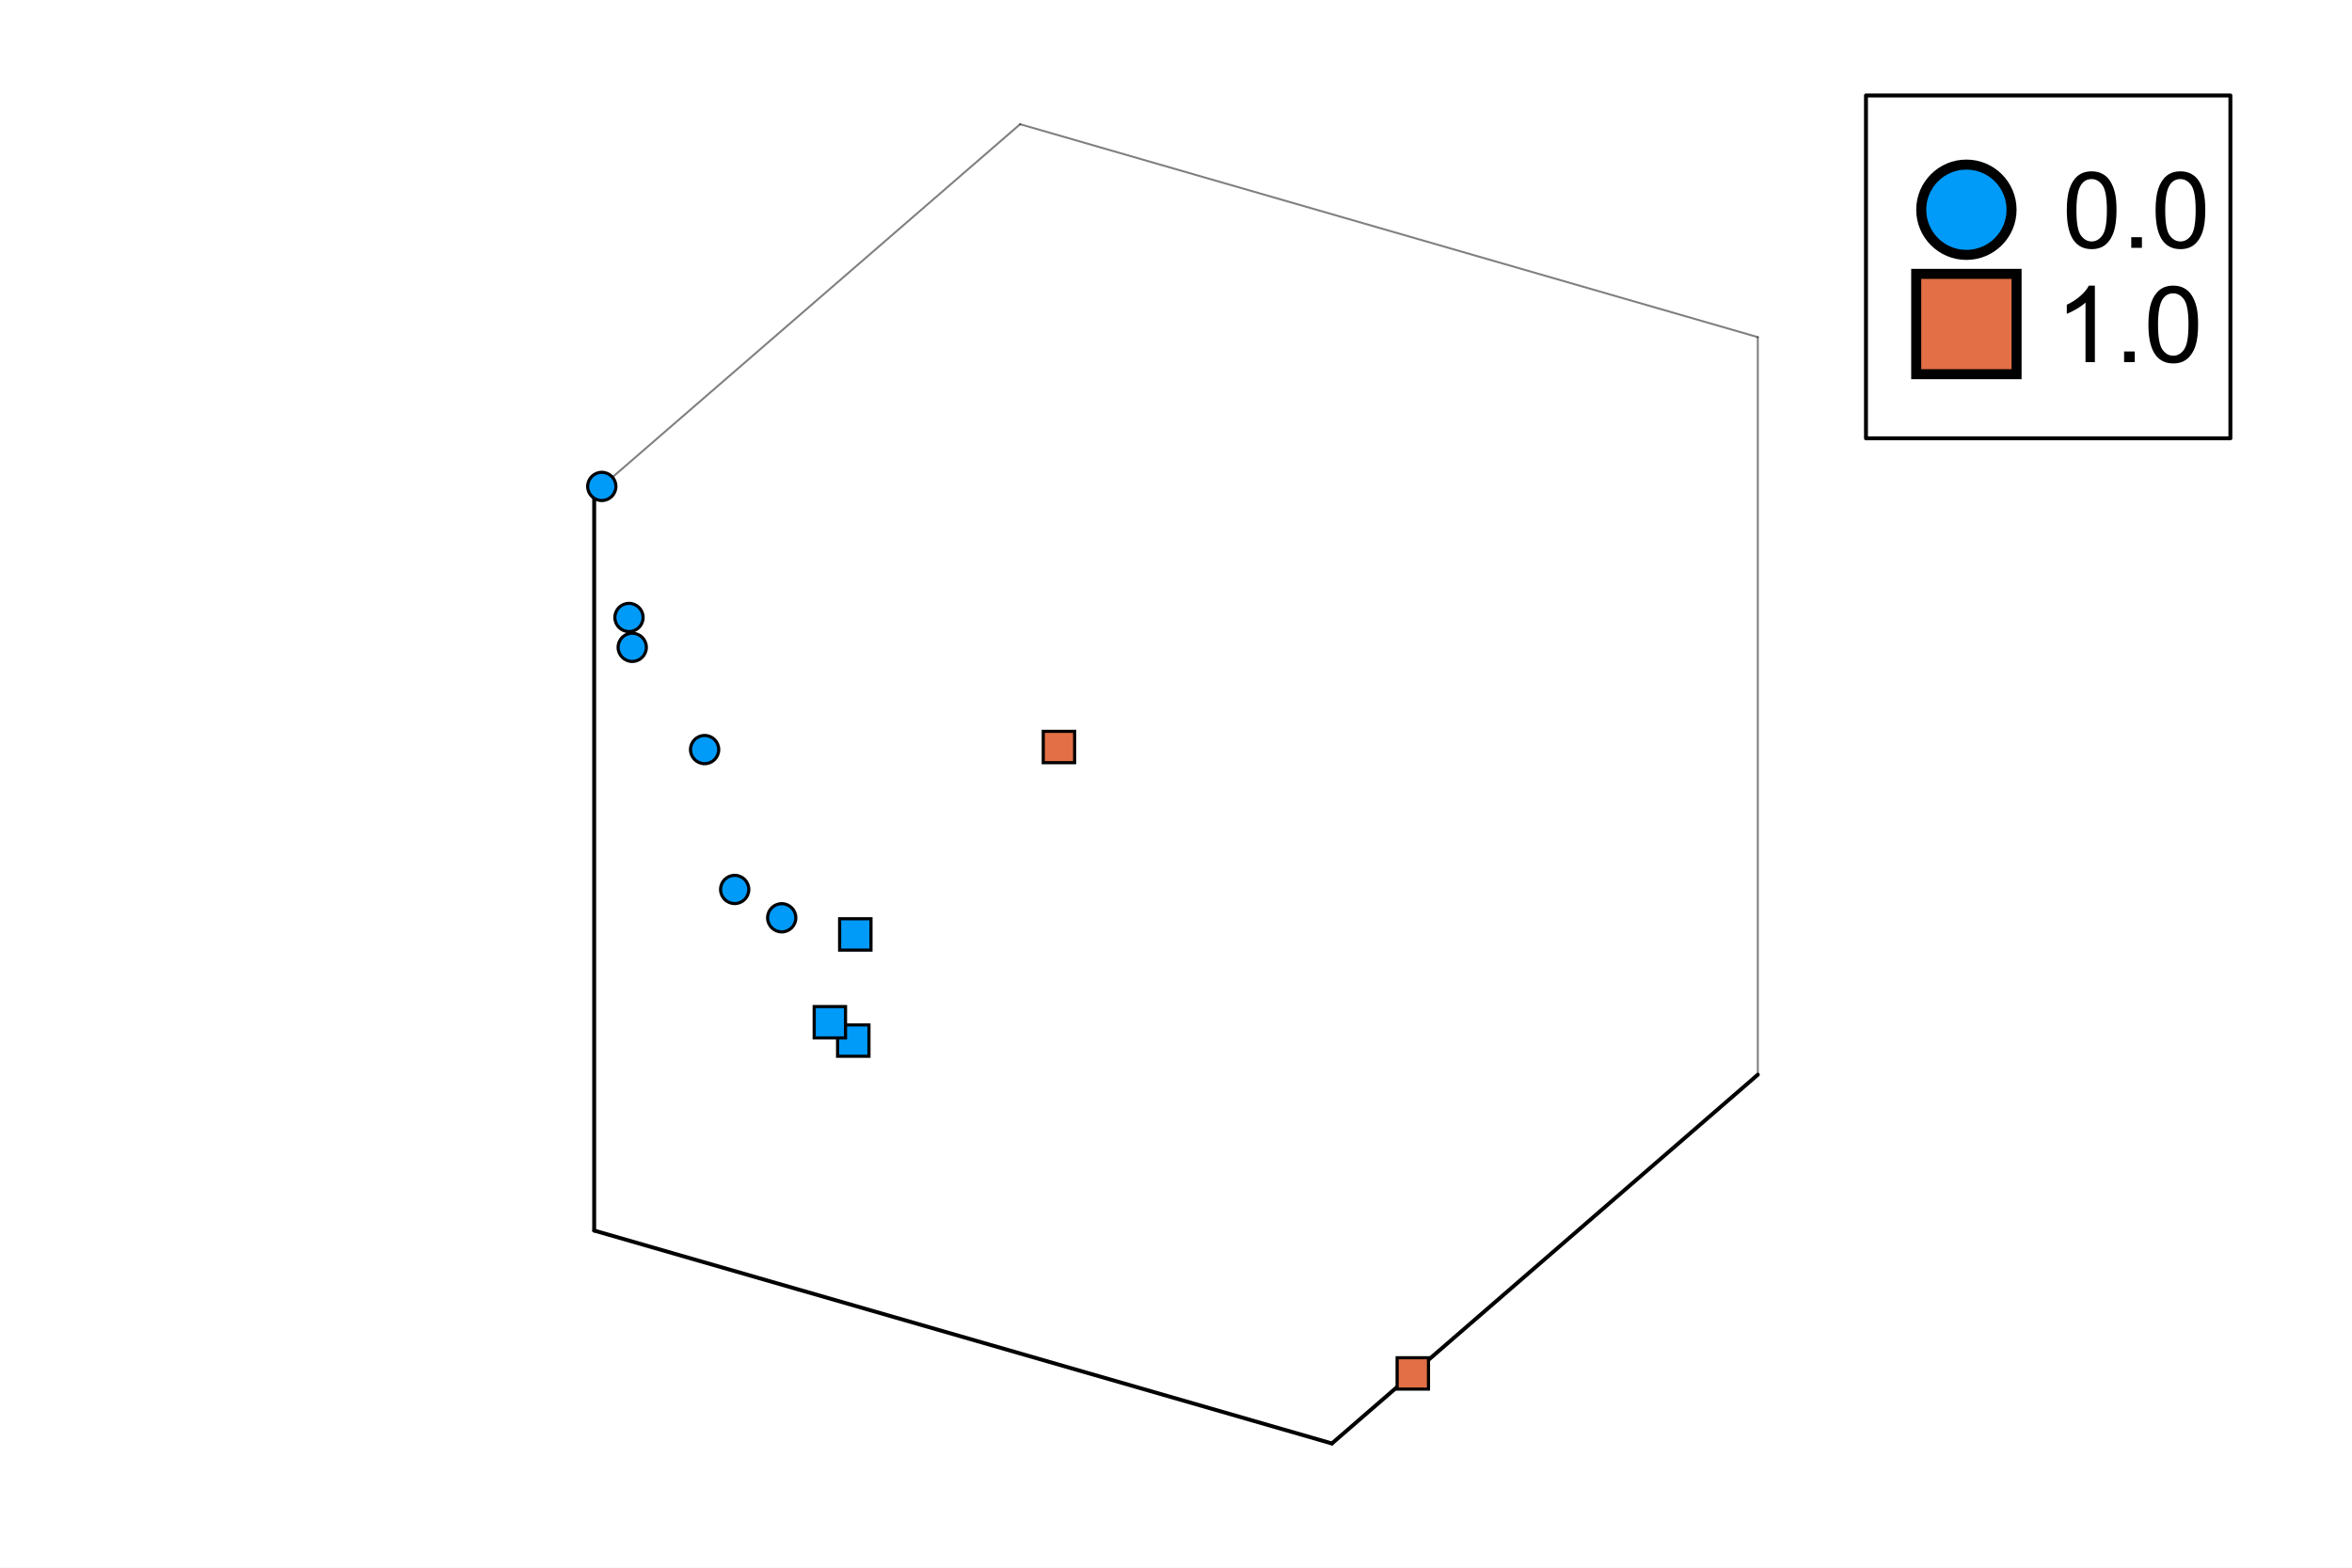
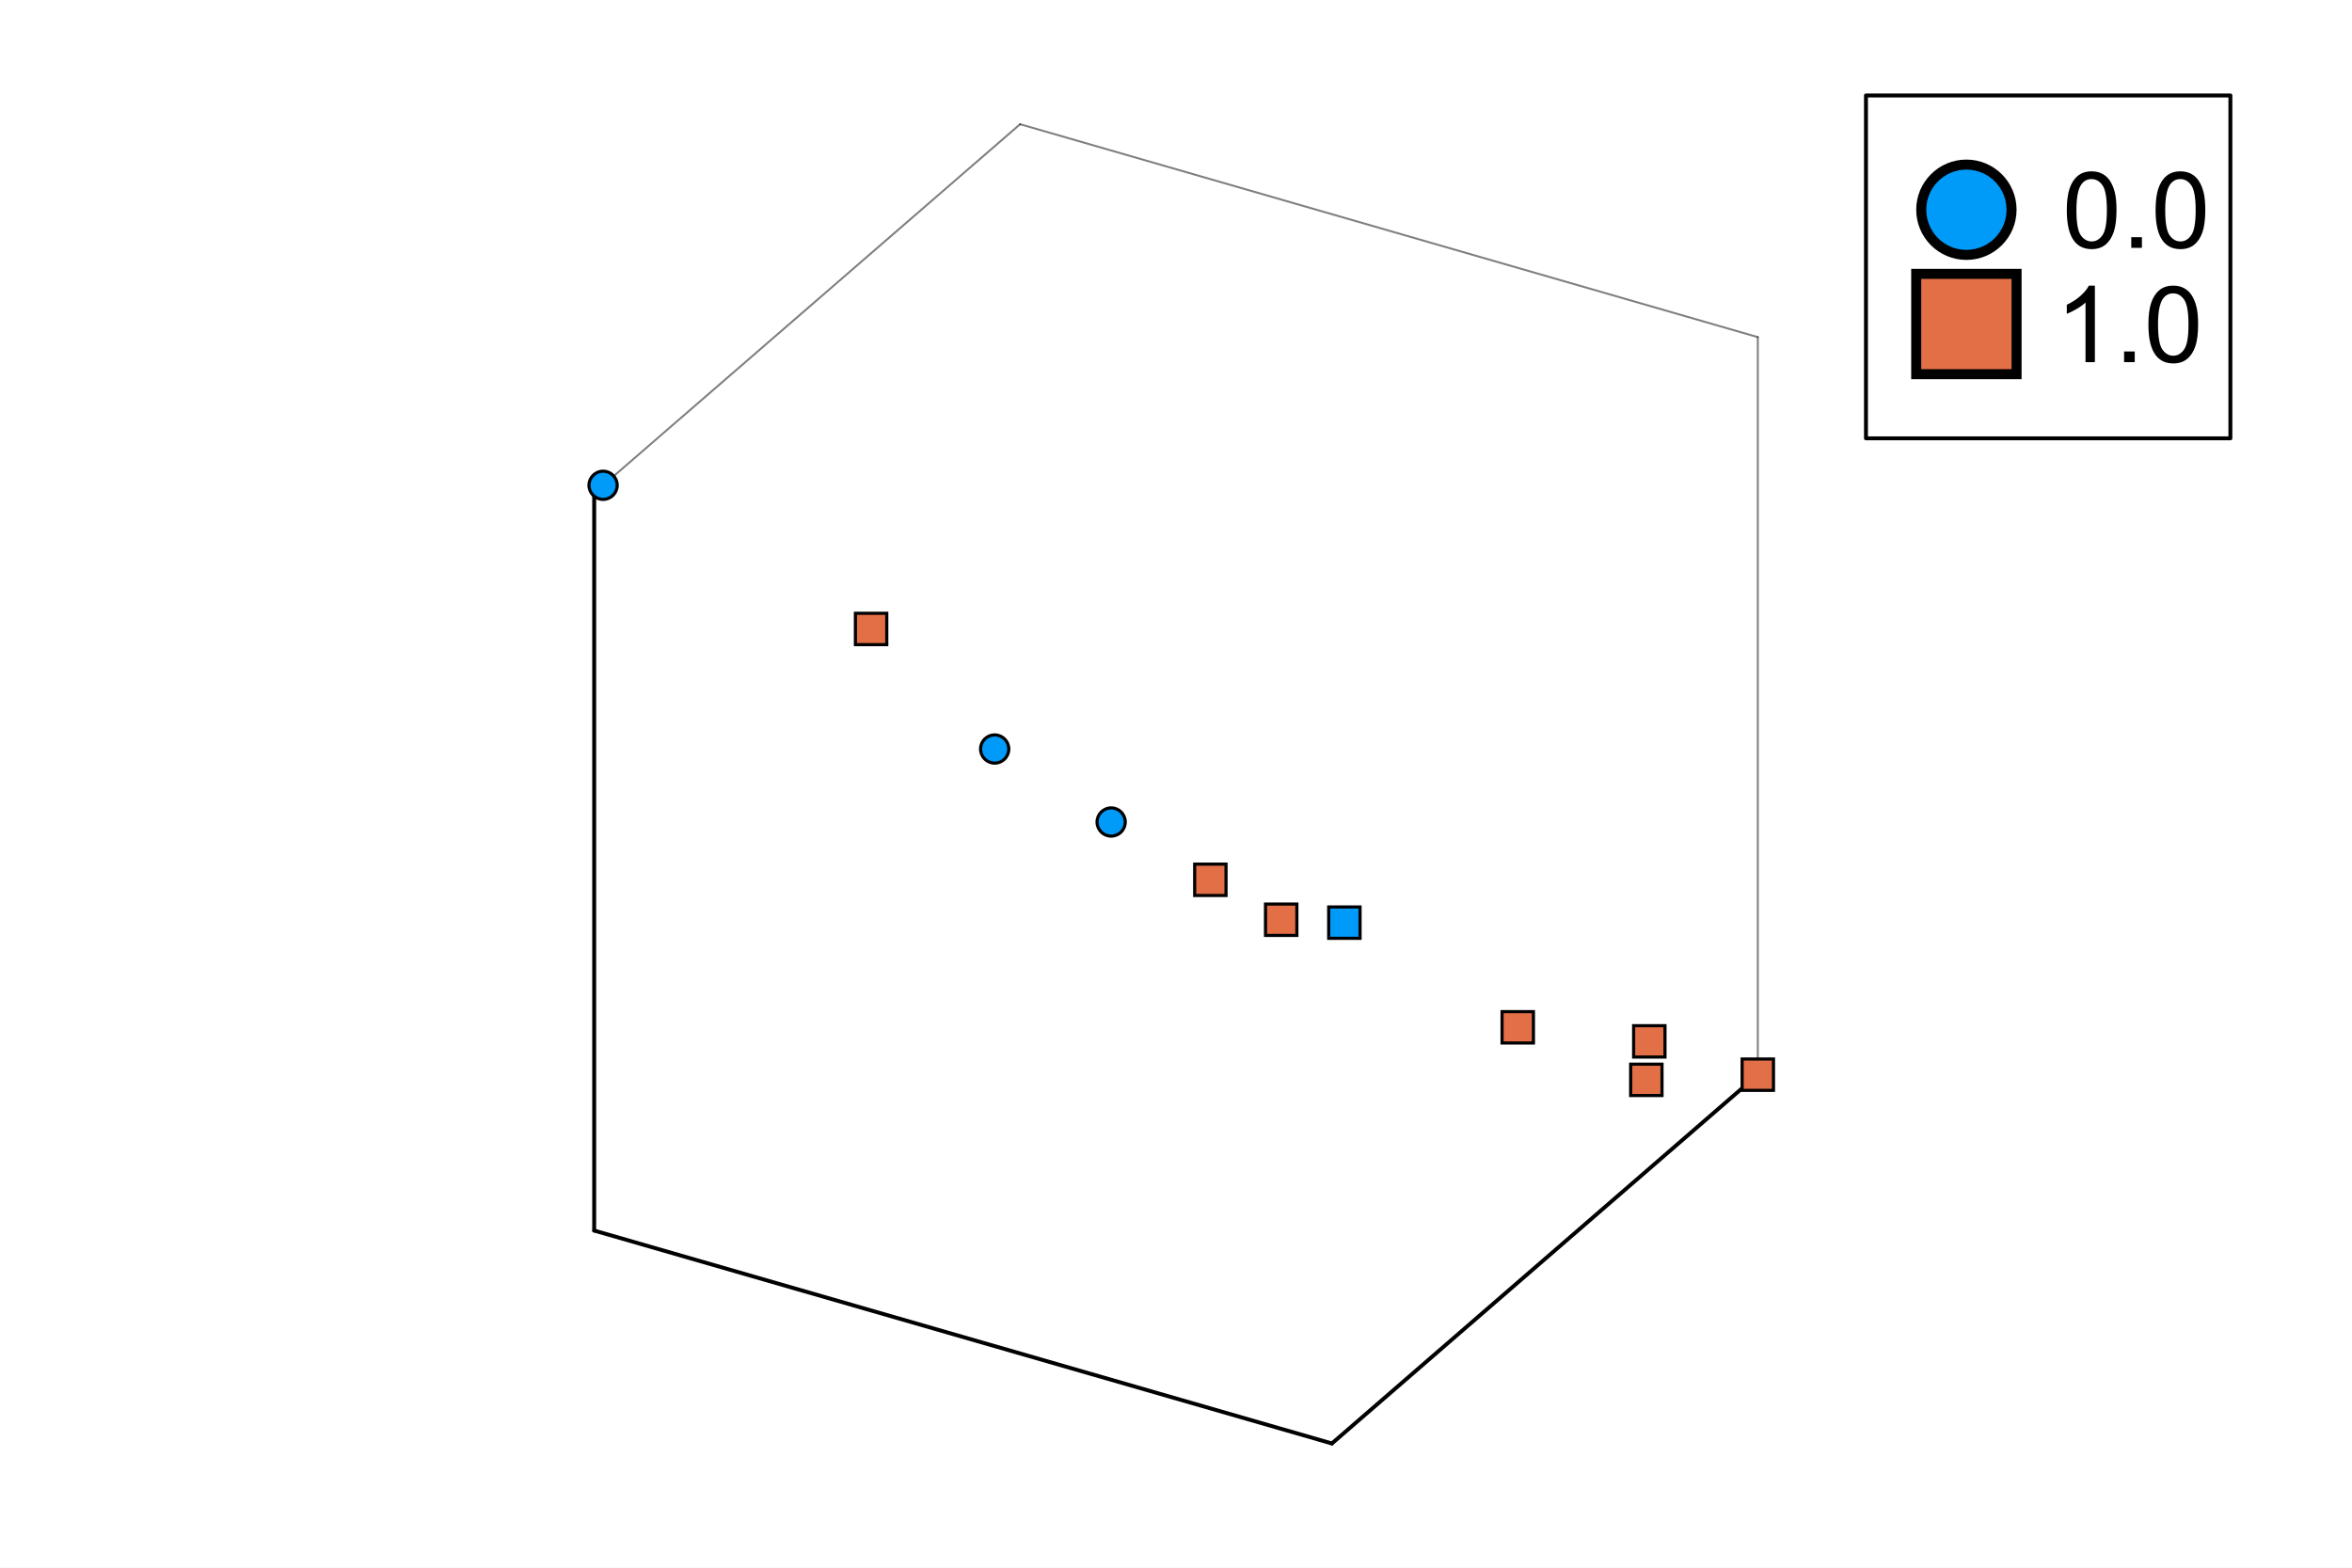
<svg xmlns="http://www.w3.org/2000/svg" width="600" height="400" viewBox="0 0 2400 1600">
  <defs>
-     <clipPath id="clip230">
+     <clipPath id="clip790">
      <rect x="0" y="0" width="2400" height="1600" />
    </clipPath>
  </defs>
-   <path clip-path="url(#clip230)" d="M0 1600 L2400 1600 L2400 8.88178e-14 L0 8.88178e-14  Z" fill="#ffffff" fill-rule="evenodd" fill-opacity="1" />
+   <path clip-path="url(#clip790)" d="M0 1600 L2400 1600 L2400 8.88178e-14 L0 8.88178e-14  Z" fill="#ffffff" fill-rule="evenodd" fill-opacity="1" />
  <defs>
-     <clipPath id="clip231">
+     <clipPath id="clip791">
      <rect x="480" y="0" width="1681" height="1600" />
    </clipPath>
  </defs>
  <defs>
-     <clipPath id="clip232">
+     <clipPath id="clip792">
      <rect x="47" y="47" width="2307" height="1507" />
    </clipPath>
  </defs>
-   <path clip-path="url(#clip232)" d="M-1458.21 2847.5 L-1458.21 821.479 L-432.736 -191.53 L1343.44 393.331 L1343.44 2419.35 L317.965 3432.36 L-1458.21 2847.5  Z" fill="#ffffff" fill-rule="evenodd" fill-opacity="1" />
-   <polyline clip-path="url(#clip230)" style="stroke:#000000; stroke-linecap:round; stroke-linejoin:round; stroke-width:4; stroke-opacity:1; fill:none" points="606.32,1255.92 1359.08,1473.22 " />
-   <polyline clip-path="url(#clip230)" style="stroke:#000000; stroke-linecap:round; stroke-linejoin:round; stroke-width:2; stroke-opacity:0.5; fill:none" points="1040.92,126.782 1793.68,344.084 " />
-   <polyline clip-path="url(#clip230)" style="stroke:#000000; stroke-linecap:round; stroke-linejoin:round; stroke-width:4; stroke-opacity:1; fill:none" points="1359.08,1473.22 1793.68,1096.84 " />
-   <polyline clip-path="url(#clip230)" style="stroke:#000000; stroke-linecap:round; stroke-linejoin:round; stroke-width:2; stroke-opacity:0.5; fill:none" points="606.32,503.16 1040.92,126.782 " />
-   <polyline clip-path="url(#clip230)" style="stroke:#000000; stroke-linecap:round; stroke-linejoin:round; stroke-width:4; stroke-opacity:1; fill:none" points="606.32,1255.92 606.32,503.16 " />
-   <polyline clip-path="url(#clip230)" style="stroke:#000000; stroke-linecap:round; stroke-linejoin:round; stroke-width:2; stroke-opacity:0.5; fill:none" points="1793.68,1096.84 1793.68,344.084 " />
-   <circle clip-path="url(#clip232)" cx="749.681" cy="907.791" r="14.4" fill="#009af9" fill-rule="evenodd" fill-opacity="1" stroke="#000000" stroke-opacity="1" stroke-width="3.2" />
-   <circle clip-path="url(#clip232)" cx="645.13" cy="660.679" r="14.4" fill="#009af9" fill-rule="evenodd" fill-opacity="1" stroke="#000000" stroke-opacity="1" stroke-width="3.2" />
-   <path clip-path="url(#clip232)" d="M856.754 937.704 L856.754 969.704 L888.754 969.704 L888.754 937.704 L856.754 937.704 Z" fill="#009af9" fill-rule="evenodd" fill-opacity="1" stroke="#000000" stroke-opacity="1" stroke-width="3.2" />
-   <path clip-path="url(#clip232)" d="M854.691 1046.03 L854.691 1078.03 L886.691 1078.03 L886.691 1046.03 L854.691 1046.03 Z" fill="#009af9" fill-rule="evenodd" fill-opacity="1" stroke="#000000" stroke-opacity="1" stroke-width="3.2" />
-   <path clip-path="url(#clip232)" d="M830.794 1027.31 L830.794 1059.31 L862.794 1059.31 L862.794 1027.31 L830.794 1027.31 Z" fill="#009af9" fill-rule="evenodd" fill-opacity="1" stroke="#000000" stroke-opacity="1" stroke-width="3.2" />
-   <circle clip-path="url(#clip232)" cx="797.669" cy="936.7" r="14.4" fill="#009af9" fill-rule="evenodd" fill-opacity="1" stroke="#000000" stroke-opacity="1" stroke-width="3.2" />
-   <circle clip-path="url(#clip232)" cx="614.074" cy="496.445" r="14.4" fill="#009af9" fill-rule="evenodd" fill-opacity="1" stroke="#000000" stroke-opacity="1" stroke-width="3.2" />
-   <circle clip-path="url(#clip232)" cx="641.822" cy="630.187" r="14.4" fill="#009af9" fill-rule="evenodd" fill-opacity="1" stroke="#000000" stroke-opacity="1" stroke-width="3.2" />
-   <circle clip-path="url(#clip232)" cx="718.993" cy="765.031" r="14.4" fill="#009af9" fill-rule="evenodd" fill-opacity="1" stroke="#000000" stroke-opacity="1" stroke-width="3.2" />
-   <path clip-path="url(#clip232)" d="M1425.64 1385.72 L1425.64 1417.72 L1457.64 1417.72 L1457.64 1385.72 L1425.64 1385.72 Z" fill="#e26f46" fill-rule="evenodd" fill-opacity="1" stroke="#000000" stroke-opacity="1" stroke-width="3.2" />
-   <path clip-path="url(#clip232)" d="M1064.55 746.406 L1064.55 778.406 L1096.55 778.406 L1096.55 746.406 L1064.55 746.406 Z" fill="#e26f46" fill-rule="evenodd" fill-opacity="1" stroke="#000000" stroke-opacity="1" stroke-width="3.2" />
-   <path clip-path="url(#clip230)" d="M1904.05 447.348 L2275.91 447.348 L2275.91 97.428 L1904.05 97.428  Z" fill="#ffffff" fill-rule="evenodd" fill-opacity="1" />
-   <polyline clip-path="url(#clip230)" style="stroke:#000000; stroke-linecap:round; stroke-linejoin:round; stroke-width:4; stroke-opacity:1; fill:none" points="1904.05,447.348 2275.91,447.348 2275.91,97.428 1904.05,97.428 1904.05,447.348 " />
-   <circle clip-path="url(#clip230)" cx="2006.52" cy="214.068" r="46.08" fill="#009af9" fill-rule="evenodd" fill-opacity="1" stroke="#000000" stroke-opacity="1" stroke-width="10.24" />
-   <path clip-path="url(#clip230)" d="M2108.98 214.598 Q2108.98 200.807 2111.8 192.427 Q2114.66 183.993 2120.23 179.431 Q2125.85 174.87 2134.34 174.87 Q2140.6 174.87 2145.32 177.416 Q2150.04 179.909 2153.12 184.682 Q2156.19 189.403 2157.94 196.246 Q2159.69 203.035 2159.69 214.598 Q2159.69 228.283 2156.88 236.717 Q2154.07 245.098 2148.45 249.712 Q2142.88 254.274 2134.34 254.274 Q2123.09 254.274 2116.68 246.211 Q2108.98 236.505 2108.98 214.598 M2118.8 214.598 Q2118.8 233.747 2123.25 240.112 Q2127.76 246.424 2134.34 246.424 Q2140.92 246.424 2145.37 240.059 Q2149.88 233.693 2149.88 214.598 Q2149.88 195.397 2145.37 189.085 Q2140.92 182.773 2134.23 182.773 Q2127.65 182.773 2123.73 188.342 Q2118.8 195.45 2118.8 214.598 Z" fill="#000000" fill-rule="nonzero" fill-opacity="1" />
-   <path clip-path="url(#clip230)" d="M2174.76 252.948 L2174.76 242.074 L2185.63 242.074 L2185.63 252.948 L2174.76 252.948 Z" fill="#000000" fill-rule="nonzero" fill-opacity="1" />
-   <path clip-path="url(#clip230)" d="M2199.58 214.598 Q2199.58 200.807 2202.39 192.427 Q2205.26 183.993 2210.83 179.431 Q2216.45 174.87 2224.93 174.87 Q2231.19 174.87 2235.91 177.416 Q2240.64 179.909 2243.71 184.682 Q2246.79 189.403 2248.54 196.246 Q2250.29 203.035 2250.29 214.598 Q2250.29 228.283 2247.48 236.717 Q2244.67 245.098 2239.04 249.712 Q2233.47 254.274 2224.93 254.274 Q2213.69 254.274 2207.27 246.211 Q2199.58 236.505 2199.58 214.598 M2209.39 214.598 Q2209.39 233.747 2213.85 240.112 Q2218.36 246.424 2224.93 246.424 Q2231.51 246.424 2235.97 240.059 Q2240.48 233.693 2240.48 214.598 Q2240.48 195.397 2235.97 189.085 Q2231.51 182.773 2224.83 182.773 Q2218.25 182.773 2214.33 188.342 Q2209.39 195.45 2209.39 214.598 Z" fill="#000000" fill-rule="nonzero" fill-opacity="1" />
-   <path clip-path="url(#clip230)" d="M1955.32 279.508 L1955.32 381.908 L2057.72 381.908 L2057.72 279.508 L1955.32 279.508 Z" fill="#e26f46" fill-rule="evenodd" fill-opacity="1" stroke="#000000" stroke-opacity="1" stroke-width="10.24" />
-   <path clip-path="url(#clip230)" d="M2137.63 369.588 L2128.08 369.588 L2128.08 308.748 Q2124.63 312.037 2119.01 315.326 Q2113.44 318.614 2108.98 320.258 L2108.98 311.029 Q2116.99 307.263 2122.99 301.906 Q2128.98 296.549 2131.47 291.51 L2137.63 291.51 L2137.63 369.588 Z" fill="#000000" fill-rule="nonzero" fill-opacity="1" />
-   <path clip-path="url(#clip230)" d="M2167.44 369.588 L2167.44 358.714 L2178.31 358.714 L2178.31 369.588 L2167.44 369.588 Z" fill="#000000" fill-rule="nonzero" fill-opacity="1" />
-   <path clip-path="url(#clip230)" d="M2192.26 331.238 Q2192.26 317.447 2195.07 309.067 Q2197.94 300.633 2203.51 296.071 Q2209.13 291.51 2217.61 291.51 Q2223.87 291.51 2228.59 294.056 Q2233.32 296.549 2236.39 301.322 Q2239.47 306.043 2241.22 312.886 Q2242.97 319.675 2242.97 331.238 Q2242.97 344.923 2240.16 353.357 Q2237.35 361.738 2231.72 366.352 Q2226.15 370.914 2217.61 370.914 Q2206.37 370.914 2199.95 362.851 Q2192.26 353.145 2192.26 331.238 M2202.07 331.238 Q2202.07 350.387 2206.53 356.752 Q2211.04 363.064 2217.61 363.064 Q2224.19 363.064 2228.65 356.699 Q2233.16 350.333 2233.16 331.238 Q2233.16 312.037 2228.65 305.725 Q2224.19 299.413 2217.51 299.413 Q2210.93 299.413 2207.01 304.982 Q2202.07 312.09 2202.07 331.238 Z" fill="#000000" fill-rule="nonzero" fill-opacity="1" />
+   <path clip-path="url(#clip792)" d="M-922.588 2741.09 L-922.588 1407.66 L-579.891 740.945 L13.678 1125.87 L13.678 2459.3 L-329.019 3126.02 L-922.588 2741.09  Z" fill="#ffffff" fill-rule="evenodd" fill-opacity="1" />
+   <polyline clip-path="url(#clip790)" style="stroke:#000000; stroke-linecap:round; stroke-linejoin:round; stroke-width:4; stroke-opacity:1; fill:none" points="606.32,1255.92 1359.08,1473.22 " />
+   <polyline clip-path="url(#clip790)" style="stroke:#000000; stroke-linecap:round; stroke-linejoin:round; stroke-width:2; stroke-opacity:0.5; fill:none" points="1040.92,126.782 1793.68,344.084 " />
+   <polyline clip-path="url(#clip790)" style="stroke:#000000; stroke-linecap:round; stroke-linejoin:round; stroke-width:4; stroke-opacity:1; fill:none" points="1359.08,1473.22 1793.68,1096.84 " />
+   <polyline clip-path="url(#clip790)" style="stroke:#000000; stroke-linecap:round; stroke-linejoin:round; stroke-width:2; stroke-opacity:0.5; fill:none" points="606.32,503.16 1040.92,126.782 " />
+   <polyline clip-path="url(#clip790)" style="stroke:#000000; stroke-linecap:round; stroke-linejoin:round; stroke-width:4; stroke-opacity:1; fill:none" points="606.32,1255.92 606.32,503.16 " />
+   <polyline clip-path="url(#clip790)" style="stroke:#000000; stroke-linecap:round; stroke-linejoin:round; stroke-width:2; stroke-opacity:0.5; fill:none" points="1793.68,1096.84 1793.68,344.084 " />
+   <circle clip-path="url(#clip792)" cx="1014.98" cy="764.454" r="14.4" fill="#009af9" fill-rule="evenodd" fill-opacity="1" stroke="#000000" stroke-opacity="1" stroke-width="3.2" />
+   <circle clip-path="url(#clip792)" cx="1133.84" cy="838.955" r="14.4" fill="#009af9" fill-rule="evenodd" fill-opacity="1" stroke="#000000" stroke-opacity="1" stroke-width="3.2" />
+   <circle clip-path="url(#clip792)" cx="615.406" cy="495.291" r="14.4" fill="#009af9" fill-rule="evenodd" fill-opacity="1" stroke="#000000" stroke-opacity="1" stroke-width="3.2" />
+   <path clip-path="url(#clip792)" d="M1355.82 925.651 L1355.82 957.651 L1387.82 957.651 L1387.82 925.651 L1355.82 925.651 Z" fill="#009af9" fill-rule="evenodd" fill-opacity="1" stroke="#000000" stroke-opacity="1" stroke-width="3.2" />
+   <path clip-path="url(#clip792)" d="M1666.97 1046.83 L1666.97 1078.83 L1698.97 1078.83 L1698.97 1046.83 L1666.97 1046.83 Z" fill="#e26f46" fill-rule="evenodd" fill-opacity="1" stroke="#000000" stroke-opacity="1" stroke-width="3.2" />
+   <path clip-path="url(#clip792)" d="M1663.93 1086.11 L1663.93 1118.11 L1695.93 1118.11 L1695.93 1086.11 L1663.93 1086.11 Z" fill="#e26f46" fill-rule="evenodd" fill-opacity="1" stroke="#000000" stroke-opacity="1" stroke-width="3.2" />
+   <path clip-path="url(#clip792)" d="M1219.05 881.939 L1219.05 913.939 L1251.05 913.939 L1251.05 881.939 L1219.05 881.939 Z" fill="#e26f46" fill-rule="evenodd" fill-opacity="1" stroke="#000000" stroke-opacity="1" stroke-width="3.2" />
+   <path clip-path="url(#clip792)" d="M1532.72 1032.49 L1532.72 1064.49 L1564.72 1064.49 L1564.72 1032.49 L1532.72 1032.49 Z" fill="#e26f46" fill-rule="evenodd" fill-opacity="1" stroke="#000000" stroke-opacity="1" stroke-width="3.2" />
+   <path clip-path="url(#clip792)" d="M1291.34 922.689 L1291.34 954.689 L1323.34 954.689 L1323.34 922.689 L1291.34 922.689 Z" fill="#e26f46" fill-rule="evenodd" fill-opacity="1" stroke="#000000" stroke-opacity="1" stroke-width="3.2" />
+   <path clip-path="url(#clip792)" d="M872.867 625.931 L872.867 657.931 L904.867 657.931 L904.867 625.931 L872.867 625.931 Z" fill="#e26f46" fill-rule="evenodd" fill-opacity="1" stroke="#000000" stroke-opacity="1" stroke-width="3.2" />
+   <path clip-path="url(#clip792)" d="M1777.68 1080.84 L1777.68 1112.84 L1809.68 1112.84 L1809.68 1080.84 L1777.68 1080.84 Z" fill="#e26f46" fill-rule="evenodd" fill-opacity="1" stroke="#000000" stroke-opacity="1" stroke-width="3.2" />
+   <path clip-path="url(#clip790)" d="M1904.05 447.348 L2275.91 447.348 L2275.91 97.428 L1904.05 97.428  Z" fill="#ffffff" fill-rule="evenodd" fill-opacity="1" />
+   <polyline clip-path="url(#clip790)" style="stroke:#000000; stroke-linecap:round; stroke-linejoin:round; stroke-width:4; stroke-opacity:1; fill:none" points="1904.05,447.348 2275.91,447.348 2275.91,97.428 1904.05,97.428 1904.05,447.348 " />
+   <circle clip-path="url(#clip790)" cx="2006.52" cy="214.068" r="46.08" fill="#009af9" fill-rule="evenodd" fill-opacity="1" stroke="#000000" stroke-opacity="1" stroke-width="10.24" />
+   <path clip-path="url(#clip790)" d="M2108.98 214.598 Q2108.98 200.807 2111.8 192.427 Q2114.66 183.993 2120.23 179.431 Q2125.85 174.87 2134.34 174.87 Q2140.6 174.87 2145.32 177.416 Q2150.04 179.909 2153.12 184.682 Q2156.19 189.403 2157.94 196.246 Q2159.69 203.035 2159.69 214.598 Q2159.69 228.283 2156.88 236.717 Q2154.07 245.098 2148.45 249.712 Q2142.88 254.274 2134.34 254.274 Q2123.09 254.274 2116.68 246.211 Q2108.98 236.505 2108.98 214.598 M2118.8 214.598 Q2118.8 233.747 2123.25 240.112 Q2127.76 246.424 2134.34 246.424 Q2140.92 246.424 2145.37 240.059 Q2149.88 233.693 2149.88 214.598 Q2149.88 195.397 2145.37 189.085 Q2140.92 182.773 2134.23 182.773 Q2127.65 182.773 2123.73 188.342 Q2118.8 195.45 2118.8 214.598 Z" fill="#000000" fill-rule="nonzero" fill-opacity="1" />
+   <path clip-path="url(#clip790)" d="M2174.76 252.948 L2174.76 242.074 L2185.63 242.074 L2185.63 252.948 L2174.76 252.948 Z" fill="#000000" fill-rule="nonzero" fill-opacity="1" />
+   <path clip-path="url(#clip790)" d="M2199.58 214.598 Q2199.58 200.807 2202.39 192.427 Q2205.26 183.993 2210.83 179.431 Q2216.45 174.87 2224.93 174.87 Q2231.19 174.87 2235.91 177.416 Q2240.64 179.909 2243.71 184.682 Q2246.79 189.403 2248.54 196.246 Q2250.29 203.035 2250.29 214.598 Q2250.29 228.283 2247.48 236.717 Q2244.67 245.098 2239.04 249.712 Q2233.47 254.274 2224.93 254.274 Q2213.69 254.274 2207.27 246.211 Q2199.58 236.505 2199.58 214.598 M2209.39 214.598 Q2209.39 233.747 2213.85 240.112 Q2218.36 246.424 2224.93 246.424 Q2231.51 246.424 2235.97 240.059 Q2240.48 233.693 2240.48 214.598 Q2240.48 195.397 2235.97 189.085 Q2231.51 182.773 2224.83 182.773 Q2218.25 182.773 2214.33 188.342 Q2209.39 195.45 2209.39 214.598 Z" fill="#000000" fill-rule="nonzero" fill-opacity="1" />
+   <path clip-path="url(#clip790)" d="M1955.32 279.508 L1955.32 381.908 L2057.72 381.908 L2057.72 279.508 L1955.32 279.508 Z" fill="#e26f46" fill-rule="evenodd" fill-opacity="1" stroke="#000000" stroke-opacity="1" stroke-width="10.24" />
+   <path clip-path="url(#clip790)" d="M2137.63 369.588 L2128.08 369.588 L2128.08 308.748 Q2124.63 312.037 2119.01 315.326 Q2113.44 318.614 2108.98 320.258 L2108.98 311.029 Q2116.99 307.263 2122.99 301.906 Q2128.98 296.549 2131.47 291.51 L2137.63 291.51 L2137.63 369.588 Z" fill="#000000" fill-rule="nonzero" fill-opacity="1" />
+   <path clip-path="url(#clip790)" d="M2167.44 369.588 L2167.44 358.714 L2178.31 358.714 L2178.31 369.588 L2167.44 369.588 Z" fill="#000000" fill-rule="nonzero" fill-opacity="1" />
+   <path clip-path="url(#clip790)" d="M2192.26 331.238 Q2192.26 317.447 2195.07 309.067 Q2197.94 300.633 2203.51 296.071 Q2209.13 291.51 2217.61 291.51 Q2223.87 291.51 2228.59 294.056 Q2233.32 296.549 2236.39 301.322 Q2239.47 306.043 2241.22 312.886 Q2242.97 319.675 2242.97 331.238 Q2242.97 344.923 2240.16 353.357 Q2237.35 361.738 2231.72 366.352 Q2226.15 370.914 2217.61 370.914 Q2206.37 370.914 2199.95 362.851 Q2192.26 353.145 2192.26 331.238 M2202.07 331.238 Q2202.07 350.387 2206.53 356.752 Q2211.04 363.064 2217.61 363.064 Q2224.19 363.064 2228.65 356.699 Q2233.16 350.333 2233.16 331.238 Q2233.16 312.037 2228.65 305.725 Q2224.19 299.413 2217.51 299.413 Q2210.93 299.413 2207.01 304.982 Q2202.07 312.09 2202.07 331.238 Z" fill="#000000" fill-rule="nonzero" fill-opacity="1" />
</svg>
